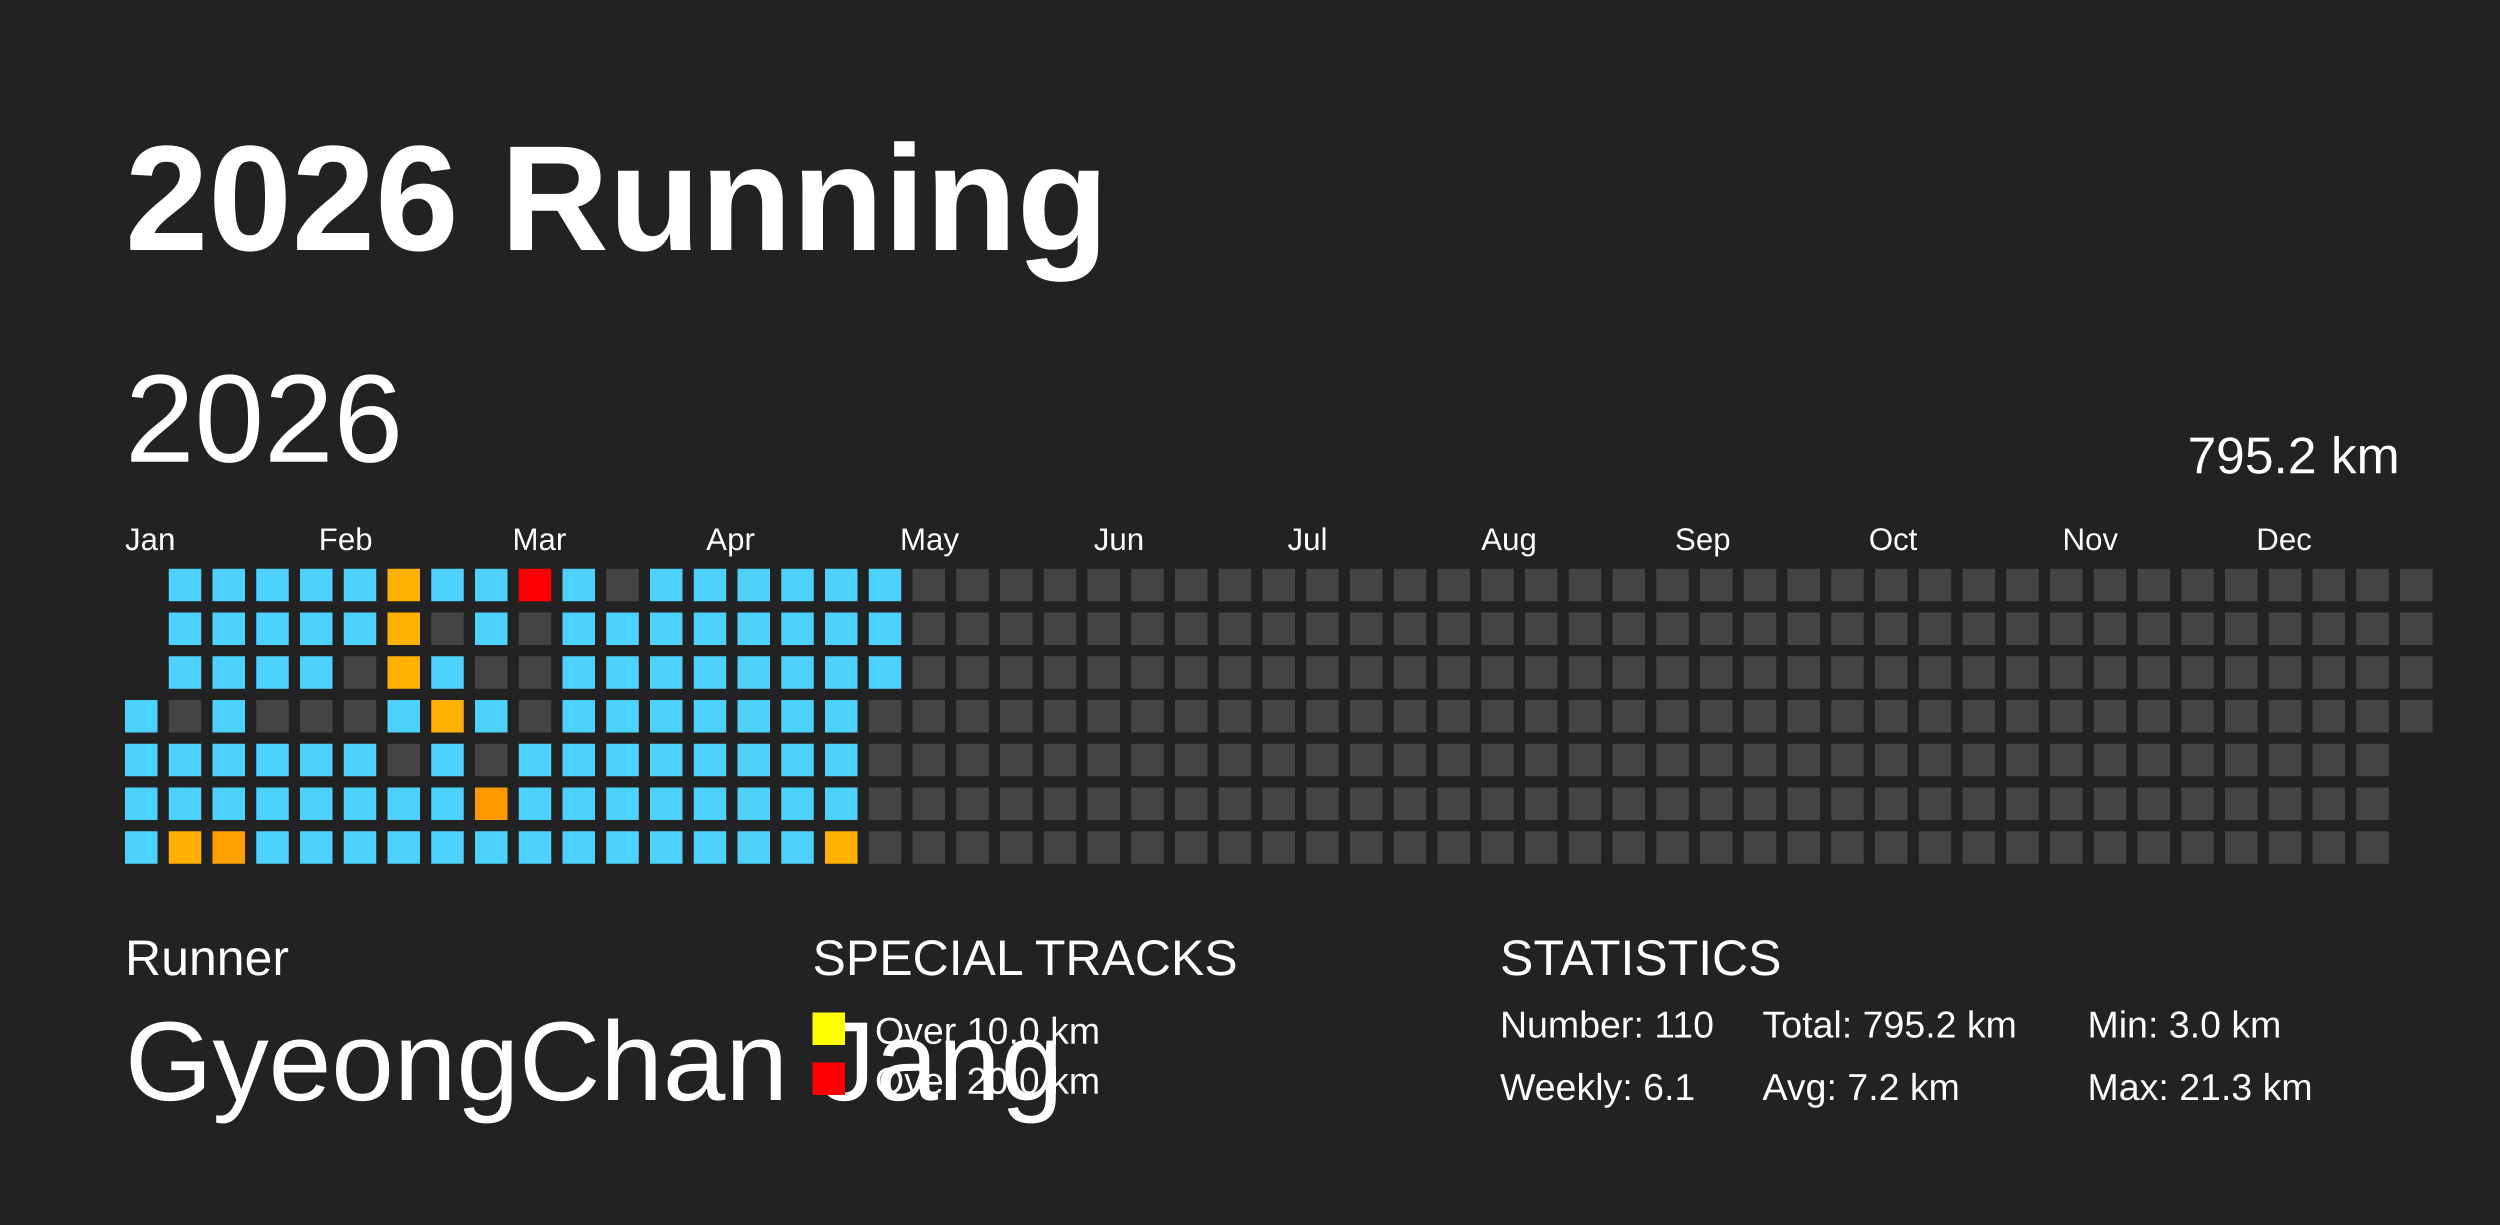
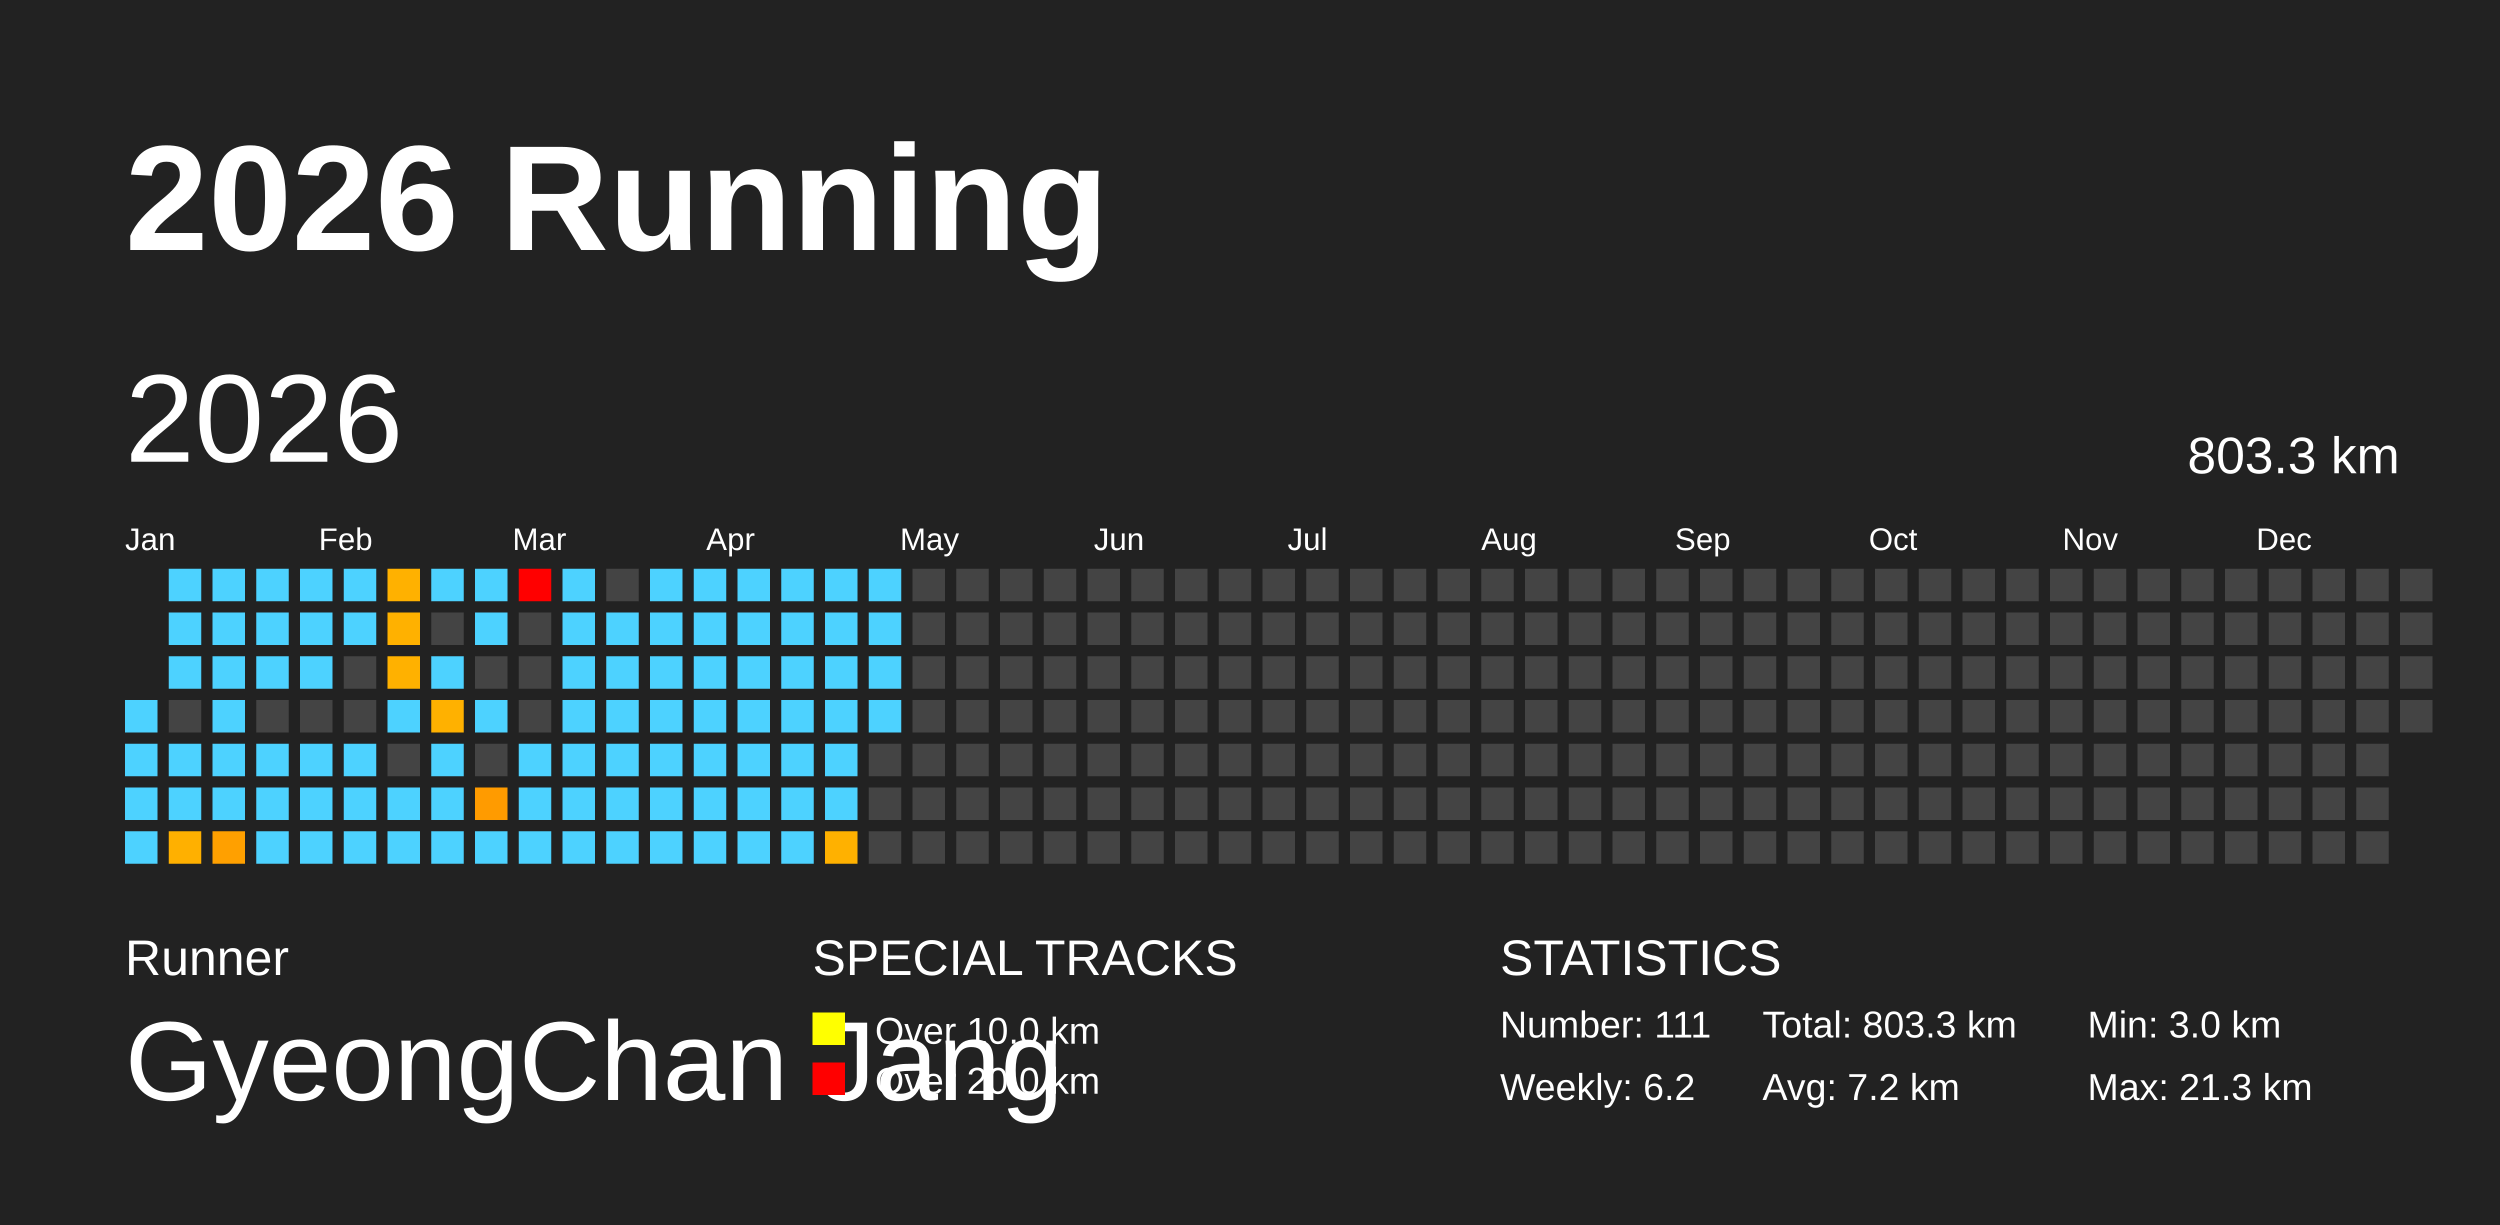
<svg xmlns="http://www.w3.org/2000/svg" baseProfile="full" height="98mm" version="1.1" viewBox="0,0,200,98" width="200mm">
  <defs />
  <rect fill="#222222" height="98" width="200" x="0" y="0" />
  <text fill="#FFFFFF" style="font-size:12px; font-family:Arial; font-weight:bold;" x="10" y="20">2026 Running</text>
  <text fill="#FFFFFF" style="font-size:4px; font-family:Arial" x="10" y="78">Runner</text>
  <text fill="#FFFFFF" style="font-size:9px; font-family:Arial" x="10" y="88">GyeongChan Jang</text>
  <text fill="#FFFFFF" style="font-size:4px; font-family:Arial" x="65" y="78">SPECIAL TRACKS</text>
  <rect fill="yellow" height="2.6" width="2.6" x="65" y="81" />
  <text fill="#FFFFFF" style="font-size:3px; font-family:Arial" x="70" y="83.5">Over 10.0 km</text>
  <rect fill="red" height="2.6" width="2.6" x="65" y="85" />
  <text fill="#FFFFFF" style="font-size:3px; font-family:Arial" x="70" y="87.5">Over 20.0 km</text>
  <text fill="#FFFFFF" style="font-size:4px; font-family:Arial" x="120" y="78">STATISTICS</text>
-   <text fill="#FFFFFF" style="font-size:3px; font-family:Arial" x="120" y="83">Number: 110</text>
-   <text fill="#FFFFFF" style="font-size:3px; font-family:Arial" x="120" y="88">Weekly: 6.1</text>
-   <text fill="#FFFFFF" style="font-size:3px; font-family:Arial" x="141" y="83">Total: 795.2 km</text>
+   <text fill="#FFFFFF" style="font-size:3px; font-family:Arial" x="120" y="83">Number: 111</text>
+   <text fill="#FFFFFF" style="font-size:3px; font-family:Arial" x="120" y="88">Weekly: 6.2</text>
+   <text fill="#FFFFFF" style="font-size:3px; font-family:Arial" x="141" y="83">Total: 803.3 km</text>
  <text fill="#FFFFFF" style="font-size:3px; font-family:Arial" x="141" y="88">Avg: 7.2 km</text>
  <text fill="#FFFFFF" style="font-size:3px; font-family:Arial" x="167" y="83">Min: 3.0 km</text>
  <text fill="#FFFFFF" style="font-size:3px; font-family:Arial" x="167" y="88">Max: 21.3 km</text>
  <text dominant-baseline="hanging" fill="#FFFFFF" style="font-size:10.0px; font-family:Arial;" x="10" y="30">2026</text>
-   <text dominant-baseline="hanging" fill="#FFFFFF" style="font-size:4.125px; font-family:Arial;" x="175" y="35">795.2 km</text>
+   <text dominant-baseline="hanging" fill="#FFFFFF" style="font-size:4.125px; font-family:Arial;" x="175" y="35">803.3 km</text>
  <text fill="#FFFFFF" style="font-size:2.5px; font-family:Arial" x="10.0" y="44">Jan</text>
  <text fill="#FFFFFF" style="font-size:2.5px; font-family:Arial" x="25.5" y="44">Feb</text>
  <text fill="#FFFFFF" style="font-size:2.5px; font-family:Arial" x="41.0" y="44">Mar</text>
  <text fill="#FFFFFF" style="font-size:2.5px; font-family:Arial" x="56.5" y="44">Apr</text>
  <text fill="#FFFFFF" style="font-size:2.5px; font-family:Arial" x="72.0" y="44">May</text>
  <text fill="#FFFFFF" style="font-size:2.5px; font-family:Arial" x="87.5" y="44">Jun</text>
  <text fill="#FFFFFF" style="font-size:2.5px; font-family:Arial" x="103.0" y="44">Jul</text>
  <text fill="#FFFFFF" style="font-size:2.5px; font-family:Arial" x="118.5" y="44">Aug</text>
  <text fill="#FFFFFF" style="font-size:2.5px; font-family:Arial" x="134.0" y="44">Sep</text>
  <text fill="#FFFFFF" style="font-size:2.5px; font-family:Arial" x="149.5" y="44">Oct</text>
  <text fill="#FFFFFF" style="font-size:2.5px; font-family:Arial" x="165.0" y="44">Nov</text>
  <text fill="#FFFFFF" style="font-size:2.5px; font-family:Arial" x="180.5" y="44">Dec</text>
  <rect fill="#4dd2ff" height="2.6" width="2.6" x="10.0" y="56.0" />
  <rect fill="#4dd2ff" height="2.6" width="2.6" x="10.0" y="59.5" />
  <rect fill="#4dd2ff" height="2.6" width="2.6" x="10.0" y="63.0" />
  <rect fill="#4dd2ff" height="2.6" width="2.6" x="10.0" y="66.5" />
  <rect fill="#4dd2ff" height="2.6" width="2.6" x="13.5" y="45.5" />
  <rect fill="#4dd2ff" height="2.6" width="2.6" x="13.5" y="49.0" />
  <rect fill="#4dd2ff" height="2.6" width="2.6" x="13.5" y="52.5" />
  <rect fill="#444444" height="2.6" width="2.6" x="13.5" y="56.0" />
  <rect fill="#4dd2ff" height="2.6" width="2.6" x="13.5" y="59.5" />
  <rect fill="#4dd2ff" height="2.6" width="2.6" x="13.5" y="63.0" />
  <rect fill="#ffb000" height="2.6" width="2.6" x="13.5" y="66.5" />
  <rect fill="#4dd2ff" height="2.6" width="2.6" x="17.0" y="45.5" />
  <rect fill="#4dd2ff" height="2.6" width="2.6" x="17.0" y="49.0" />
  <rect fill="#4dd2ff" height="2.6" width="2.6" x="17.0" y="52.5" />
  <rect fill="#4dd2ff" height="2.6" width="2.6" x="17.0" y="56.0" />
  <rect fill="#4dd2ff" height="2.6" width="2.6" x="17.0" y="59.5" />
  <rect fill="#4dd2ff" height="2.6" width="2.6" x="17.0" y="63.0" />
  <rect fill="#ffa000" height="2.6" width="2.6" x="17.0" y="66.5" />
  <rect fill="#4dd2ff" height="2.6" width="2.6" x="20.5" y="45.5" />
  <rect fill="#4dd2ff" height="2.6" width="2.6" x="20.5" y="49.0" />
  <rect fill="#4dd2ff" height="2.6" width="2.6" x="20.5" y="52.5" />
  <rect fill="#444444" height="2.6" width="2.6" x="20.5" y="56.0" />
  <rect fill="#4dd2ff" height="2.6" width="2.6" x="20.5" y="59.5" />
  <rect fill="#4dd2ff" height="2.6" width="2.6" x="20.5" y="63.0" />
  <rect fill="#4dd2ff" height="2.6" width="2.6" x="20.5" y="66.5" />
  <rect fill="#4dd2ff" height="2.6" width="2.6" x="24.0" y="45.5" />
  <rect fill="#4dd2ff" height="2.6" width="2.6" x="24.0" y="49.0" />
  <rect fill="#4dd2ff" height="2.6" width="2.6" x="24.0" y="52.5" />
  <rect fill="#444444" height="2.6" width="2.6" x="24.0" y="56.0" />
  <rect fill="#4dd2ff" height="2.6" width="2.6" x="24.0" y="59.5" />
  <rect fill="#4dd2ff" height="2.6" width="2.6" x="24.0" y="63.0" />
  <rect fill="#4dd2ff" height="2.6" width="2.6" x="24.0" y="66.5" />
  <rect fill="#4dd2ff" height="2.6" width="2.6" x="27.5" y="45.5" />
  <rect fill="#4dd2ff" height="2.6" width="2.6" x="27.5" y="49.0" />
  <rect fill="#444444" height="2.6" width="2.6" x="27.5" y="52.5" />
  <rect fill="#444444" height="2.6" width="2.6" x="27.5" y="56.0" />
  <rect fill="#4dd2ff" height="2.6" width="2.6" x="27.5" y="59.5" />
  <rect fill="#4dd2ff" height="2.6" width="2.6" x="27.5" y="63.0" />
  <rect fill="#4dd2ff" height="2.6" width="2.6" x="27.5" y="66.5" />
  <rect fill="#ffb100" height="2.6" width="2.6" x="31.0" y="45.5" />
  <rect fill="#ffb100" height="2.6" width="2.6" x="31.0" y="49.0" />
  <rect fill="#ffb100" height="2.6" width="2.6" x="31.0" y="52.5" />
  <rect fill="#4dd2ff" height="2.6" width="2.6" x="31.0" y="56.0" />
  <rect fill="#444444" height="2.6" width="2.6" x="31.0" y="59.5" />
  <rect fill="#4dd2ff" height="2.6" width="2.6" x="31.0" y="63.0" />
  <rect fill="#4dd2ff" height="2.6" width="2.6" x="31.0" y="66.5" />
  <rect fill="#4dd2ff" height="2.6" width="2.6" x="34.5" y="45.5" />
  <rect fill="#444444" height="2.6" width="2.6" x="34.5" y="49.0" />
  <rect fill="#4dd2ff" height="2.6" width="2.6" x="34.5" y="52.5" />
  <rect fill="#ffb100" height="2.6" width="2.6" x="34.5" y="56.0" />
  <rect fill="#4dd2ff" height="2.6" width="2.6" x="34.5" y="59.5" />
  <rect fill="#4dd2ff" height="2.6" width="2.6" x="34.5" y="63.0" />
  <rect fill="#4dd2ff" height="2.6" width="2.6" x="34.5" y="66.5" />
  <rect fill="#4dd2ff" height="2.6" width="2.6" x="38.0" y="45.5" />
  <rect fill="#4dd2ff" height="2.6" width="2.6" x="38.0" y="49.0" />
  <rect fill="#444444" height="2.6" width="2.6" x="38.0" y="52.5" />
  <rect fill="#4dd2ff" height="2.6" width="2.6" x="38.0" y="56.0" />
  <rect fill="#444444" height="2.6" width="2.6" x="38.0" y="59.5" />
  <rect fill="#ff9b00" height="2.6" width="2.6" x="38.0" y="63.0" />
  <rect fill="#4dd2ff" height="2.6" width="2.6" x="38.0" y="66.5" />
  <rect fill="red" height="2.6" width="2.6" x="41.5" y="45.5" />
  <rect fill="#444444" height="2.6" width="2.6" x="41.5" y="49.0" />
  <rect fill="#444444" height="2.6" width="2.6" x="41.5" y="52.5" />
  <rect fill="#444444" height="2.6" width="2.6" x="41.5" y="56.0" />
  <rect fill="#4dd2ff" height="2.6" width="2.6" x="41.5" y="59.5" />
  <rect fill="#4dd2ff" height="2.6" width="2.6" x="41.5" y="63.0" />
  <rect fill="#4dd2ff" height="2.6" width="2.6" x="41.5" y="66.5" />
  <rect fill="#4dd2ff" height="2.6" width="2.6" x="45.0" y="45.5" />
  <rect fill="#4dd2ff" height="2.6" width="2.6" x="45.0" y="49.0" />
  <rect fill="#4dd2ff" height="2.6" width="2.6" x="45.0" y="52.5" />
  <rect fill="#4dd2ff" height="2.6" width="2.6" x="45.0" y="56.0" />
  <rect fill="#4dd2ff" height="2.6" width="2.6" x="45.0" y="59.5" />
  <rect fill="#4dd2ff" height="2.6" width="2.6" x="45.0" y="63.0" />
  <rect fill="#4dd2ff" height="2.6" width="2.6" x="45.0" y="66.5" />
  <rect fill="#444444" height="2.6" width="2.6" x="48.5" y="45.5" />
  <rect fill="#4dd2ff" height="2.6" width="2.6" x="48.5" y="49.0" />
  <rect fill="#4dd2ff" height="2.6" width="2.6" x="48.5" y="52.5" />
  <rect fill="#4dd2ff" height="2.6" width="2.6" x="48.5" y="56.0" />
  <rect fill="#4dd2ff" height="2.6" width="2.6" x="48.5" y="59.5" />
  <rect fill="#4dd2ff" height="2.6" width="2.6" x="48.5" y="63.0" />
  <rect fill="#4dd2ff" height="2.6" width="2.6" x="48.5" y="66.5" />
  <rect fill="#4dd2ff" height="2.6" width="2.6" x="52.0" y="45.5" />
  <rect fill="#4dd2ff" height="2.6" width="2.6" x="52.0" y="49.0" />
  <rect fill="#4dd2ff" height="2.6" width="2.6" x="52.0" y="52.5" />
  <rect fill="#4dd2ff" height="2.6" width="2.6" x="52.0" y="56.0" />
  <rect fill="#4dd2ff" height="2.6" width="2.6" x="52.0" y="59.5" />
  <rect fill="#4dd2ff" height="2.6" width="2.6" x="52.0" y="63.0" />
  <rect fill="#4dd2ff" height="2.6" width="2.6" x="52.0" y="66.5" />
  <rect fill="#4dd2ff" height="2.6" width="2.6" x="55.5" y="45.5" />
  <rect fill="#4dd2ff" height="2.6" width="2.6" x="55.5" y="49.0" />
  <rect fill="#4dd2ff" height="2.6" width="2.6" x="55.5" y="52.5" />
  <rect fill="#4dd2ff" height="2.6" width="2.6" x="55.5" y="56.0" />
  <rect fill="#4dd2ff" height="2.6" width="2.6" x="55.5" y="59.5" />
  <rect fill="#4dd2ff" height="2.6" width="2.6" x="55.5" y="63.0" />
  <rect fill="#4dd2ff" height="2.6" width="2.6" x="55.5" y="66.5" />
  <rect fill="#4dd2ff" height="2.6" width="2.6" x="59.0" y="45.5" />
  <rect fill="#4dd2ff" height="2.6" width="2.6" x="59.0" y="49.0" />
  <rect fill="#4dd2ff" height="2.6" width="2.6" x="59.0" y="52.5" />
  <rect fill="#4dd2ff" height="2.6" width="2.6" x="59.0" y="56.0" />
  <rect fill="#4dd2ff" height="2.6" width="2.6" x="59.0" y="59.5" />
  <rect fill="#4dd2ff" height="2.6" width="2.6" x="59.0" y="63.0" />
  <rect fill="#4dd2ff" height="2.6" width="2.6" x="59.0" y="66.5" />
  <rect fill="#4dd2ff" height="2.6" width="2.6" x="62.5" y="45.5" />
  <rect fill="#4dd2ff" height="2.6" width="2.6" x="62.5" y="49.0" />
  <rect fill="#4dd2ff" height="2.6" width="2.6" x="62.5" y="52.5" />
  <rect fill="#4dd2ff" height="2.6" width="2.6" x="62.5" y="56.0" />
  <rect fill="#4dd2ff" height="2.6" width="2.6" x="62.5" y="59.5" />
  <rect fill="#4dd2ff" height="2.6" width="2.6" x="62.5" y="63.0" />
  <rect fill="#4dd2ff" height="2.6" width="2.6" x="62.5" y="66.5" />
  <rect fill="#4dd2ff" height="2.6" width="2.6" x="66.0" y="45.5" />
  <rect fill="#4dd2ff" height="2.6" width="2.6" x="66.0" y="49.0" />
  <rect fill="#4dd2ff" height="2.6" width="2.6" x="66.0" y="52.5" />
  <rect fill="#4dd2ff" height="2.6" width="2.6" x="66.0" y="56.0" />
  <rect fill="#4dd2ff" height="2.6" width="2.6" x="66.0" y="59.5" />
  <rect fill="#4dd2ff" height="2.6" width="2.6" x="66.0" y="63.0" />
  <rect fill="#ffb100" height="2.6" width="2.6" x="66.0" y="66.5" />
  <rect fill="#4dd2ff" height="2.6" width="2.6" x="69.5" y="45.5" />
  <rect fill="#4dd2ff" height="2.6" width="2.6" x="69.5" y="49.0" />
  <rect fill="#4dd2ff" height="2.6" width="2.6" x="69.5" y="52.5" />
-   <rect fill="#444444" height="2.6" width="2.6" x="69.5" y="56.0" />
+   <rect fill="#4dd2ff" height="2.6" width="2.6" x="69.5" y="56.0" />
  <rect fill="#444444" height="2.6" width="2.6" x="69.5" y="59.5" />
  <rect fill="#444444" height="2.6" width="2.6" x="69.5" y="63.0" />
  <rect fill="#444444" height="2.6" width="2.6" x="69.5" y="66.5" />
  <rect fill="#444444" height="2.6" width="2.6" x="73.0" y="45.5" />
  <rect fill="#444444" height="2.6" width="2.6" x="73.0" y="49.0" />
  <rect fill="#444444" height="2.6" width="2.6" x="73.0" y="52.5" />
  <rect fill="#444444" height="2.6" width="2.6" x="73.0" y="56.0" />
  <rect fill="#444444" height="2.6" width="2.6" x="73.0" y="59.5" />
  <rect fill="#444444" height="2.6" width="2.6" x="73.0" y="63.0" />
  <rect fill="#444444" height="2.6" width="2.6" x="73.0" y="66.5" />
  <rect fill="#444444" height="2.6" width="2.6" x="76.5" y="45.5" />
  <rect fill="#444444" height="2.6" width="2.6" x="76.5" y="49.0" />
  <rect fill="#444444" height="2.6" width="2.6" x="76.5" y="52.5" />
  <rect fill="#444444" height="2.6" width="2.6" x="76.5" y="56.0" />
  <rect fill="#444444" height="2.6" width="2.6" x="76.5" y="59.5" />
  <rect fill="#444444" height="2.6" width="2.6" x="76.5" y="63.0" />
  <rect fill="#444444" height="2.6" width="2.6" x="76.5" y="66.5" />
  <rect fill="#444444" height="2.6" width="2.6" x="80.0" y="45.5" />
  <rect fill="#444444" height="2.6" width="2.6" x="80.0" y="49.0" />
  <rect fill="#444444" height="2.6" width="2.6" x="80.0" y="52.5" />
  <rect fill="#444444" height="2.6" width="2.6" x="80.0" y="56.0" />
  <rect fill="#444444" height="2.6" width="2.6" x="80.0" y="59.5" />
  <rect fill="#444444" height="2.6" width="2.6" x="80.0" y="63.0" />
  <rect fill="#444444" height="2.6" width="2.6" x="80.0" y="66.5" />
  <rect fill="#444444" height="2.6" width="2.6" x="83.5" y="45.5" />
  <rect fill="#444444" height="2.6" width="2.6" x="83.5" y="49.0" />
  <rect fill="#444444" height="2.6" width="2.6" x="83.5" y="52.5" />
  <rect fill="#444444" height="2.6" width="2.6" x="83.5" y="56.0" />
  <rect fill="#444444" height="2.6" width="2.6" x="83.5" y="59.5" />
  <rect fill="#444444" height="2.6" width="2.6" x="83.5" y="63.0" />
  <rect fill="#444444" height="2.6" width="2.6" x="83.5" y="66.5" />
  <rect fill="#444444" height="2.6" width="2.6" x="87.0" y="45.5" />
  <rect fill="#444444" height="2.6" width="2.6" x="87.0" y="49.0" />
  <rect fill="#444444" height="2.6" width="2.6" x="87.0" y="52.5" />
  <rect fill="#444444" height="2.6" width="2.6" x="87.0" y="56.0" />
  <rect fill="#444444" height="2.6" width="2.6" x="87.0" y="59.5" />
  <rect fill="#444444" height="2.6" width="2.6" x="87.0" y="63.0" />
  <rect fill="#444444" height="2.6" width="2.6" x="87.0" y="66.5" />
  <rect fill="#444444" height="2.6" width="2.6" x="90.5" y="45.5" />
  <rect fill="#444444" height="2.6" width="2.6" x="90.5" y="49.0" />
  <rect fill="#444444" height="2.6" width="2.6" x="90.5" y="52.5" />
  <rect fill="#444444" height="2.6" width="2.6" x="90.5" y="56.0" />
  <rect fill="#444444" height="2.6" width="2.6" x="90.5" y="59.5" />
  <rect fill="#444444" height="2.6" width="2.6" x="90.5" y="63.0" />
  <rect fill="#444444" height="2.6" width="2.6" x="90.5" y="66.5" />
  <rect fill="#444444" height="2.6" width="2.6" x="94.0" y="45.5" />
  <rect fill="#444444" height="2.6" width="2.6" x="94.0" y="49.0" />
  <rect fill="#444444" height="2.6" width="2.6" x="94.0" y="52.5" />
  <rect fill="#444444" height="2.6" width="2.6" x="94.0" y="56.0" />
  <rect fill="#444444" height="2.6" width="2.6" x="94.0" y="59.5" />
  <rect fill="#444444" height="2.6" width="2.6" x="94.0" y="63.0" />
  <rect fill="#444444" height="2.6" width="2.6" x="94.0" y="66.5" />
  <rect fill="#444444" height="2.6" width="2.6" x="97.5" y="45.5" />
  <rect fill="#444444" height="2.6" width="2.6" x="97.5" y="49.0" />
  <rect fill="#444444" height="2.6" width="2.6" x="97.5" y="52.5" />
  <rect fill="#444444" height="2.6" width="2.6" x="97.5" y="56.0" />
  <rect fill="#444444" height="2.6" width="2.6" x="97.5" y="59.5" />
  <rect fill="#444444" height="2.6" width="2.6" x="97.5" y="63.0" />
  <rect fill="#444444" height="2.6" width="2.6" x="97.5" y="66.5" />
  <rect fill="#444444" height="2.6" width="2.6" x="101.0" y="45.5" />
  <rect fill="#444444" height="2.6" width="2.6" x="101.0" y="49.0" />
  <rect fill="#444444" height="2.6" width="2.6" x="101.0" y="52.5" />
  <rect fill="#444444" height="2.6" width="2.6" x="101.0" y="56.0" />
  <rect fill="#444444" height="2.6" width="2.6" x="101.0" y="59.5" />
  <rect fill="#444444" height="2.6" width="2.6" x="101.0" y="63.0" />
  <rect fill="#444444" height="2.6" width="2.6" x="101.0" y="66.5" />
  <rect fill="#444444" height="2.6" width="2.6" x="104.5" y="45.5" />
  <rect fill="#444444" height="2.6" width="2.6" x="104.5" y="49.0" />
  <rect fill="#444444" height="2.6" width="2.6" x="104.5" y="52.5" />
  <rect fill="#444444" height="2.6" width="2.6" x="104.5" y="56.0" />
  <rect fill="#444444" height="2.6" width="2.6" x="104.5" y="59.5" />
  <rect fill="#444444" height="2.6" width="2.6" x="104.5" y="63.0" />
  <rect fill="#444444" height="2.6" width="2.6" x="104.5" y="66.5" />
  <rect fill="#444444" height="2.6" width="2.6" x="108.0" y="45.5" />
  <rect fill="#444444" height="2.6" width="2.6" x="108.0" y="49.0" />
  <rect fill="#444444" height="2.6" width="2.6" x="108.0" y="52.5" />
  <rect fill="#444444" height="2.6" width="2.6" x="108.0" y="56.0" />
  <rect fill="#444444" height="2.6" width="2.6" x="108.0" y="59.5" />
  <rect fill="#444444" height="2.6" width="2.6" x="108.0" y="63.0" />
  <rect fill="#444444" height="2.6" width="2.6" x="108.0" y="66.5" />
  <rect fill="#444444" height="2.6" width="2.6" x="111.5" y="45.5" />
  <rect fill="#444444" height="2.6" width="2.6" x="111.5" y="49.0" />
  <rect fill="#444444" height="2.6" width="2.6" x="111.5" y="52.5" />
  <rect fill="#444444" height="2.6" width="2.6" x="111.5" y="56.0" />
  <rect fill="#444444" height="2.6" width="2.6" x="111.5" y="59.5" />
  <rect fill="#444444" height="2.6" width="2.6" x="111.5" y="63.0" />
  <rect fill="#444444" height="2.6" width="2.6" x="111.5" y="66.5" />
  <rect fill="#444444" height="2.6" width="2.6" x="115.0" y="45.5" />
  <rect fill="#444444" height="2.6" width="2.6" x="115.0" y="49.0" />
  <rect fill="#444444" height="2.6" width="2.6" x="115.0" y="52.5" />
  <rect fill="#444444" height="2.6" width="2.6" x="115.0" y="56.0" />
  <rect fill="#444444" height="2.6" width="2.6" x="115.0" y="59.5" />
  <rect fill="#444444" height="2.6" width="2.6" x="115.0" y="63.0" />
  <rect fill="#444444" height="2.6" width="2.6" x="115.0" y="66.5" />
  <rect fill="#444444" height="2.6" width="2.6" x="118.5" y="45.5" />
  <rect fill="#444444" height="2.6" width="2.6" x="118.5" y="49.0" />
  <rect fill="#444444" height="2.6" width="2.6" x="118.5" y="52.5" />
  <rect fill="#444444" height="2.6" width="2.6" x="118.5" y="56.0" />
  <rect fill="#444444" height="2.6" width="2.6" x="118.5" y="59.5" />
  <rect fill="#444444" height="2.6" width="2.6" x="118.5" y="63.0" />
  <rect fill="#444444" height="2.6" width="2.6" x="118.5" y="66.5" />
  <rect fill="#444444" height="2.6" width="2.6" x="122.0" y="45.5" />
  <rect fill="#444444" height="2.6" width="2.6" x="122.0" y="49.0" />
  <rect fill="#444444" height="2.6" width="2.6" x="122.0" y="52.5" />
  <rect fill="#444444" height="2.6" width="2.6" x="122.0" y="56.0" />
  <rect fill="#444444" height="2.6" width="2.6" x="122.0" y="59.5" />
  <rect fill="#444444" height="2.6" width="2.6" x="122.0" y="63.0" />
  <rect fill="#444444" height="2.6" width="2.6" x="122.0" y="66.5" />
  <rect fill="#444444" height="2.6" width="2.6" x="125.5" y="45.5" />
  <rect fill="#444444" height="2.6" width="2.6" x="125.5" y="49.0" />
  <rect fill="#444444" height="2.6" width="2.6" x="125.5" y="52.5" />
  <rect fill="#444444" height="2.6" width="2.6" x="125.5" y="56.0" />
  <rect fill="#444444" height="2.6" width="2.6" x="125.5" y="59.5" />
  <rect fill="#444444" height="2.6" width="2.6" x="125.5" y="63.0" />
  <rect fill="#444444" height="2.6" width="2.6" x="125.5" y="66.5" />
  <rect fill="#444444" height="2.6" width="2.6" x="129.0" y="45.5" />
  <rect fill="#444444" height="2.6" width="2.6" x="129.0" y="49.0" />
  <rect fill="#444444" height="2.6" width="2.6" x="129.0" y="52.5" />
  <rect fill="#444444" height="2.6" width="2.6" x="129.0" y="56.0" />
  <rect fill="#444444" height="2.6" width="2.6" x="129.0" y="59.5" />
  <rect fill="#444444" height="2.6" width="2.6" x="129.0" y="63.0" />
  <rect fill="#444444" height="2.6" width="2.6" x="129.0" y="66.5" />
  <rect fill="#444444" height="2.6" width="2.6" x="132.5" y="45.5" />
  <rect fill="#444444" height="2.6" width="2.6" x="132.5" y="49.0" />
  <rect fill="#444444" height="2.6" width="2.6" x="132.5" y="52.5" />
  <rect fill="#444444" height="2.6" width="2.6" x="132.5" y="56.0" />
  <rect fill="#444444" height="2.6" width="2.6" x="132.5" y="59.5" />
  <rect fill="#444444" height="2.6" width="2.6" x="132.5" y="63.0" />
  <rect fill="#444444" height="2.6" width="2.6" x="132.5" y="66.5" />
  <rect fill="#444444" height="2.6" width="2.6" x="136.0" y="45.5" />
  <rect fill="#444444" height="2.6" width="2.6" x="136.0" y="49.0" />
  <rect fill="#444444" height="2.6" width="2.6" x="136.0" y="52.5" />
  <rect fill="#444444" height="2.6" width="2.6" x="136.0" y="56.0" />
  <rect fill="#444444" height="2.6" width="2.6" x="136.0" y="59.5" />
  <rect fill="#444444" height="2.6" width="2.6" x="136.0" y="63.0" />
  <rect fill="#444444" height="2.6" width="2.6" x="136.0" y="66.5" />
  <rect fill="#444444" height="2.6" width="2.6" x="139.5" y="45.5" />
  <rect fill="#444444" height="2.6" width="2.6" x="139.5" y="49.0" />
  <rect fill="#444444" height="2.6" width="2.6" x="139.5" y="52.5" />
  <rect fill="#444444" height="2.6" width="2.6" x="139.5" y="56.0" />
  <rect fill="#444444" height="2.6" width="2.6" x="139.5" y="59.5" />
  <rect fill="#444444" height="2.6" width="2.6" x="139.5" y="63.0" />
  <rect fill="#444444" height="2.6" width="2.6" x="139.5" y="66.5" />
  <rect fill="#444444" height="2.6" width="2.6" x="143.0" y="45.5" />
  <rect fill="#444444" height="2.6" width="2.6" x="143.0" y="49.0" />
  <rect fill="#444444" height="2.6" width="2.6" x="143.0" y="52.5" />
  <rect fill="#444444" height="2.6" width="2.6" x="143.0" y="56.0" />
  <rect fill="#444444" height="2.6" width="2.6" x="143.0" y="59.5" />
  <rect fill="#444444" height="2.6" width="2.6" x="143.0" y="63.0" />
  <rect fill="#444444" height="2.6" width="2.6" x="143.0" y="66.5" />
  <rect fill="#444444" height="2.6" width="2.6" x="146.5" y="45.5" />
  <rect fill="#444444" height="2.6" width="2.6" x="146.5" y="49.0" />
  <rect fill="#444444" height="2.6" width="2.6" x="146.5" y="52.5" />
  <rect fill="#444444" height="2.6" width="2.6" x="146.5" y="56.0" />
  <rect fill="#444444" height="2.6" width="2.6" x="146.5" y="59.5" />
  <rect fill="#444444" height="2.6" width="2.6" x="146.5" y="63.0" />
  <rect fill="#444444" height="2.6" width="2.6" x="146.5" y="66.5" />
  <rect fill="#444444" height="2.6" width="2.6" x="150.0" y="45.5" />
  <rect fill="#444444" height="2.6" width="2.6" x="150.0" y="49.0" />
  <rect fill="#444444" height="2.6" width="2.6" x="150.0" y="52.5" />
  <rect fill="#444444" height="2.6" width="2.6" x="150.0" y="56.0" />
  <rect fill="#444444" height="2.6" width="2.6" x="150.0" y="59.5" />
  <rect fill="#444444" height="2.6" width="2.6" x="150.0" y="63.0" />
  <rect fill="#444444" height="2.6" width="2.6" x="150.0" y="66.5" />
  <rect fill="#444444" height="2.6" width="2.6" x="153.5" y="45.5" />
  <rect fill="#444444" height="2.6" width="2.6" x="153.5" y="49.0" />
  <rect fill="#444444" height="2.6" width="2.6" x="153.5" y="52.5" />
  <rect fill="#444444" height="2.6" width="2.6" x="153.5" y="56.0" />
  <rect fill="#444444" height="2.6" width="2.6" x="153.5" y="59.5" />
  <rect fill="#444444" height="2.6" width="2.6" x="153.5" y="63.0" />
  <rect fill="#444444" height="2.6" width="2.6" x="153.5" y="66.5" />
  <rect fill="#444444" height="2.6" width="2.6" x="157.0" y="45.5" />
  <rect fill="#444444" height="2.6" width="2.6" x="157.0" y="49.0" />
  <rect fill="#444444" height="2.6" width="2.6" x="157.0" y="52.5" />
  <rect fill="#444444" height="2.6" width="2.6" x="157.0" y="56.0" />
  <rect fill="#444444" height="2.6" width="2.6" x="157.0" y="59.5" />
  <rect fill="#444444" height="2.6" width="2.6" x="157.0" y="63.0" />
  <rect fill="#444444" height="2.6" width="2.6" x="157.0" y="66.5" />
  <rect fill="#444444" height="2.6" width="2.6" x="160.5" y="45.5" />
  <rect fill="#444444" height="2.6" width="2.6" x="160.5" y="49.0" />
  <rect fill="#444444" height="2.6" width="2.6" x="160.5" y="52.5" />
  <rect fill="#444444" height="2.6" width="2.6" x="160.5" y="56.0" />
  <rect fill="#444444" height="2.6" width="2.6" x="160.5" y="59.5" />
  <rect fill="#444444" height="2.6" width="2.6" x="160.5" y="63.0" />
  <rect fill="#444444" height="2.6" width="2.6" x="160.5" y="66.5" />
  <rect fill="#444444" height="2.6" width="2.6" x="164.0" y="45.5" />
  <rect fill="#444444" height="2.6" width="2.6" x="164.0" y="49.0" />
  <rect fill="#444444" height="2.6" width="2.6" x="164.0" y="52.5" />
  <rect fill="#444444" height="2.6" width="2.6" x="164.0" y="56.0" />
  <rect fill="#444444" height="2.6" width="2.6" x="164.0" y="59.5" />
  <rect fill="#444444" height="2.6" width="2.6" x="164.0" y="63.0" />
  <rect fill="#444444" height="2.6" width="2.6" x="164.0" y="66.5" />
  <rect fill="#444444" height="2.6" width="2.6" x="167.5" y="45.5" />
  <rect fill="#444444" height="2.6" width="2.6" x="167.5" y="49.0" />
  <rect fill="#444444" height="2.6" width="2.6" x="167.5" y="52.5" />
  <rect fill="#444444" height="2.6" width="2.6" x="167.5" y="56.0" />
  <rect fill="#444444" height="2.6" width="2.6" x="167.5" y="59.5" />
  <rect fill="#444444" height="2.6" width="2.6" x="167.5" y="63.0" />
  <rect fill="#444444" height="2.6" width="2.6" x="167.5" y="66.5" />
  <rect fill="#444444" height="2.6" width="2.6" x="171.0" y="45.5" />
  <rect fill="#444444" height="2.6" width="2.6" x="171.0" y="49.0" />
  <rect fill="#444444" height="2.6" width="2.6" x="171.0" y="52.5" />
  <rect fill="#444444" height="2.6" width="2.6" x="171.0" y="56.0" />
  <rect fill="#444444" height="2.6" width="2.6" x="171.0" y="59.5" />
  <rect fill="#444444" height="2.6" width="2.6" x="171.0" y="63.0" />
  <rect fill="#444444" height="2.6" width="2.6" x="171.0" y="66.5" />
  <rect fill="#444444" height="2.6" width="2.6" x="174.5" y="45.5" />
  <rect fill="#444444" height="2.6" width="2.6" x="174.5" y="49.0" />
  <rect fill="#444444" height="2.6" width="2.6" x="174.5" y="52.5" />
  <rect fill="#444444" height="2.6" width="2.6" x="174.5" y="56.0" />
  <rect fill="#444444" height="2.6" width="2.6" x="174.5" y="59.5" />
  <rect fill="#444444" height="2.6" width="2.6" x="174.5" y="63.0" />
  <rect fill="#444444" height="2.6" width="2.6" x="174.5" y="66.5" />
  <rect fill="#444444" height="2.6" width="2.6" x="178.0" y="45.5" />
  <rect fill="#444444" height="2.6" width="2.6" x="178.0" y="49.0" />
  <rect fill="#444444" height="2.6" width="2.6" x="178.0" y="52.5" />
  <rect fill="#444444" height="2.6" width="2.6" x="178.0" y="56.0" />
  <rect fill="#444444" height="2.6" width="2.6" x="178.0" y="59.5" />
  <rect fill="#444444" height="2.6" width="2.6" x="178.0" y="63.0" />
  <rect fill="#444444" height="2.6" width="2.6" x="178.0" y="66.5" />
  <rect fill="#444444" height="2.6" width="2.6" x="181.5" y="45.5" />
  <rect fill="#444444" height="2.6" width="2.6" x="181.5" y="49.0" />
  <rect fill="#444444" height="2.6" width="2.6" x="181.5" y="52.5" />
  <rect fill="#444444" height="2.6" width="2.6" x="181.5" y="56.0" />
  <rect fill="#444444" height="2.6" width="2.6" x="181.5" y="59.5" />
  <rect fill="#444444" height="2.6" width="2.6" x="181.5" y="63.0" />
  <rect fill="#444444" height="2.6" width="2.6" x="181.5" y="66.5" />
  <rect fill="#444444" height="2.6" width="2.6" x="185.0" y="45.5" />
  <rect fill="#444444" height="2.6" width="2.6" x="185.0" y="49.0" />
  <rect fill="#444444" height="2.6" width="2.6" x="185.0" y="52.5" />
  <rect fill="#444444" height="2.6" width="2.6" x="185.0" y="56.0" />
  <rect fill="#444444" height="2.6" width="2.6" x="185.0" y="59.5" />
  <rect fill="#444444" height="2.6" width="2.6" x="185.0" y="63.0" />
  <rect fill="#444444" height="2.6" width="2.6" x="185.0" y="66.5" />
  <rect fill="#444444" height="2.6" width="2.6" x="188.5" y="45.5" />
  <rect fill="#444444" height="2.6" width="2.6" x="188.5" y="49.0" />
  <rect fill="#444444" height="2.6" width="2.6" x="188.5" y="52.5" />
  <rect fill="#444444" height="2.6" width="2.6" x="188.5" y="56.0" />
  <rect fill="#444444" height="2.6" width="2.6" x="188.5" y="59.5" />
  <rect fill="#444444" height="2.6" width="2.6" x="188.5" y="63.0" />
  <rect fill="#444444" height="2.6" width="2.6" x="188.5" y="66.5" />
  <rect fill="#444444" height="2.6" width="2.6" x="192.0" y="45.5" />
  <rect fill="#444444" height="2.6" width="2.6" x="192.0" y="49.0" />
  <rect fill="#444444" height="2.6" width="2.6" x="192.0" y="52.5" />
  <rect fill="#444444" height="2.6" width="2.6" x="192.0" y="56.0" />
</svg>
